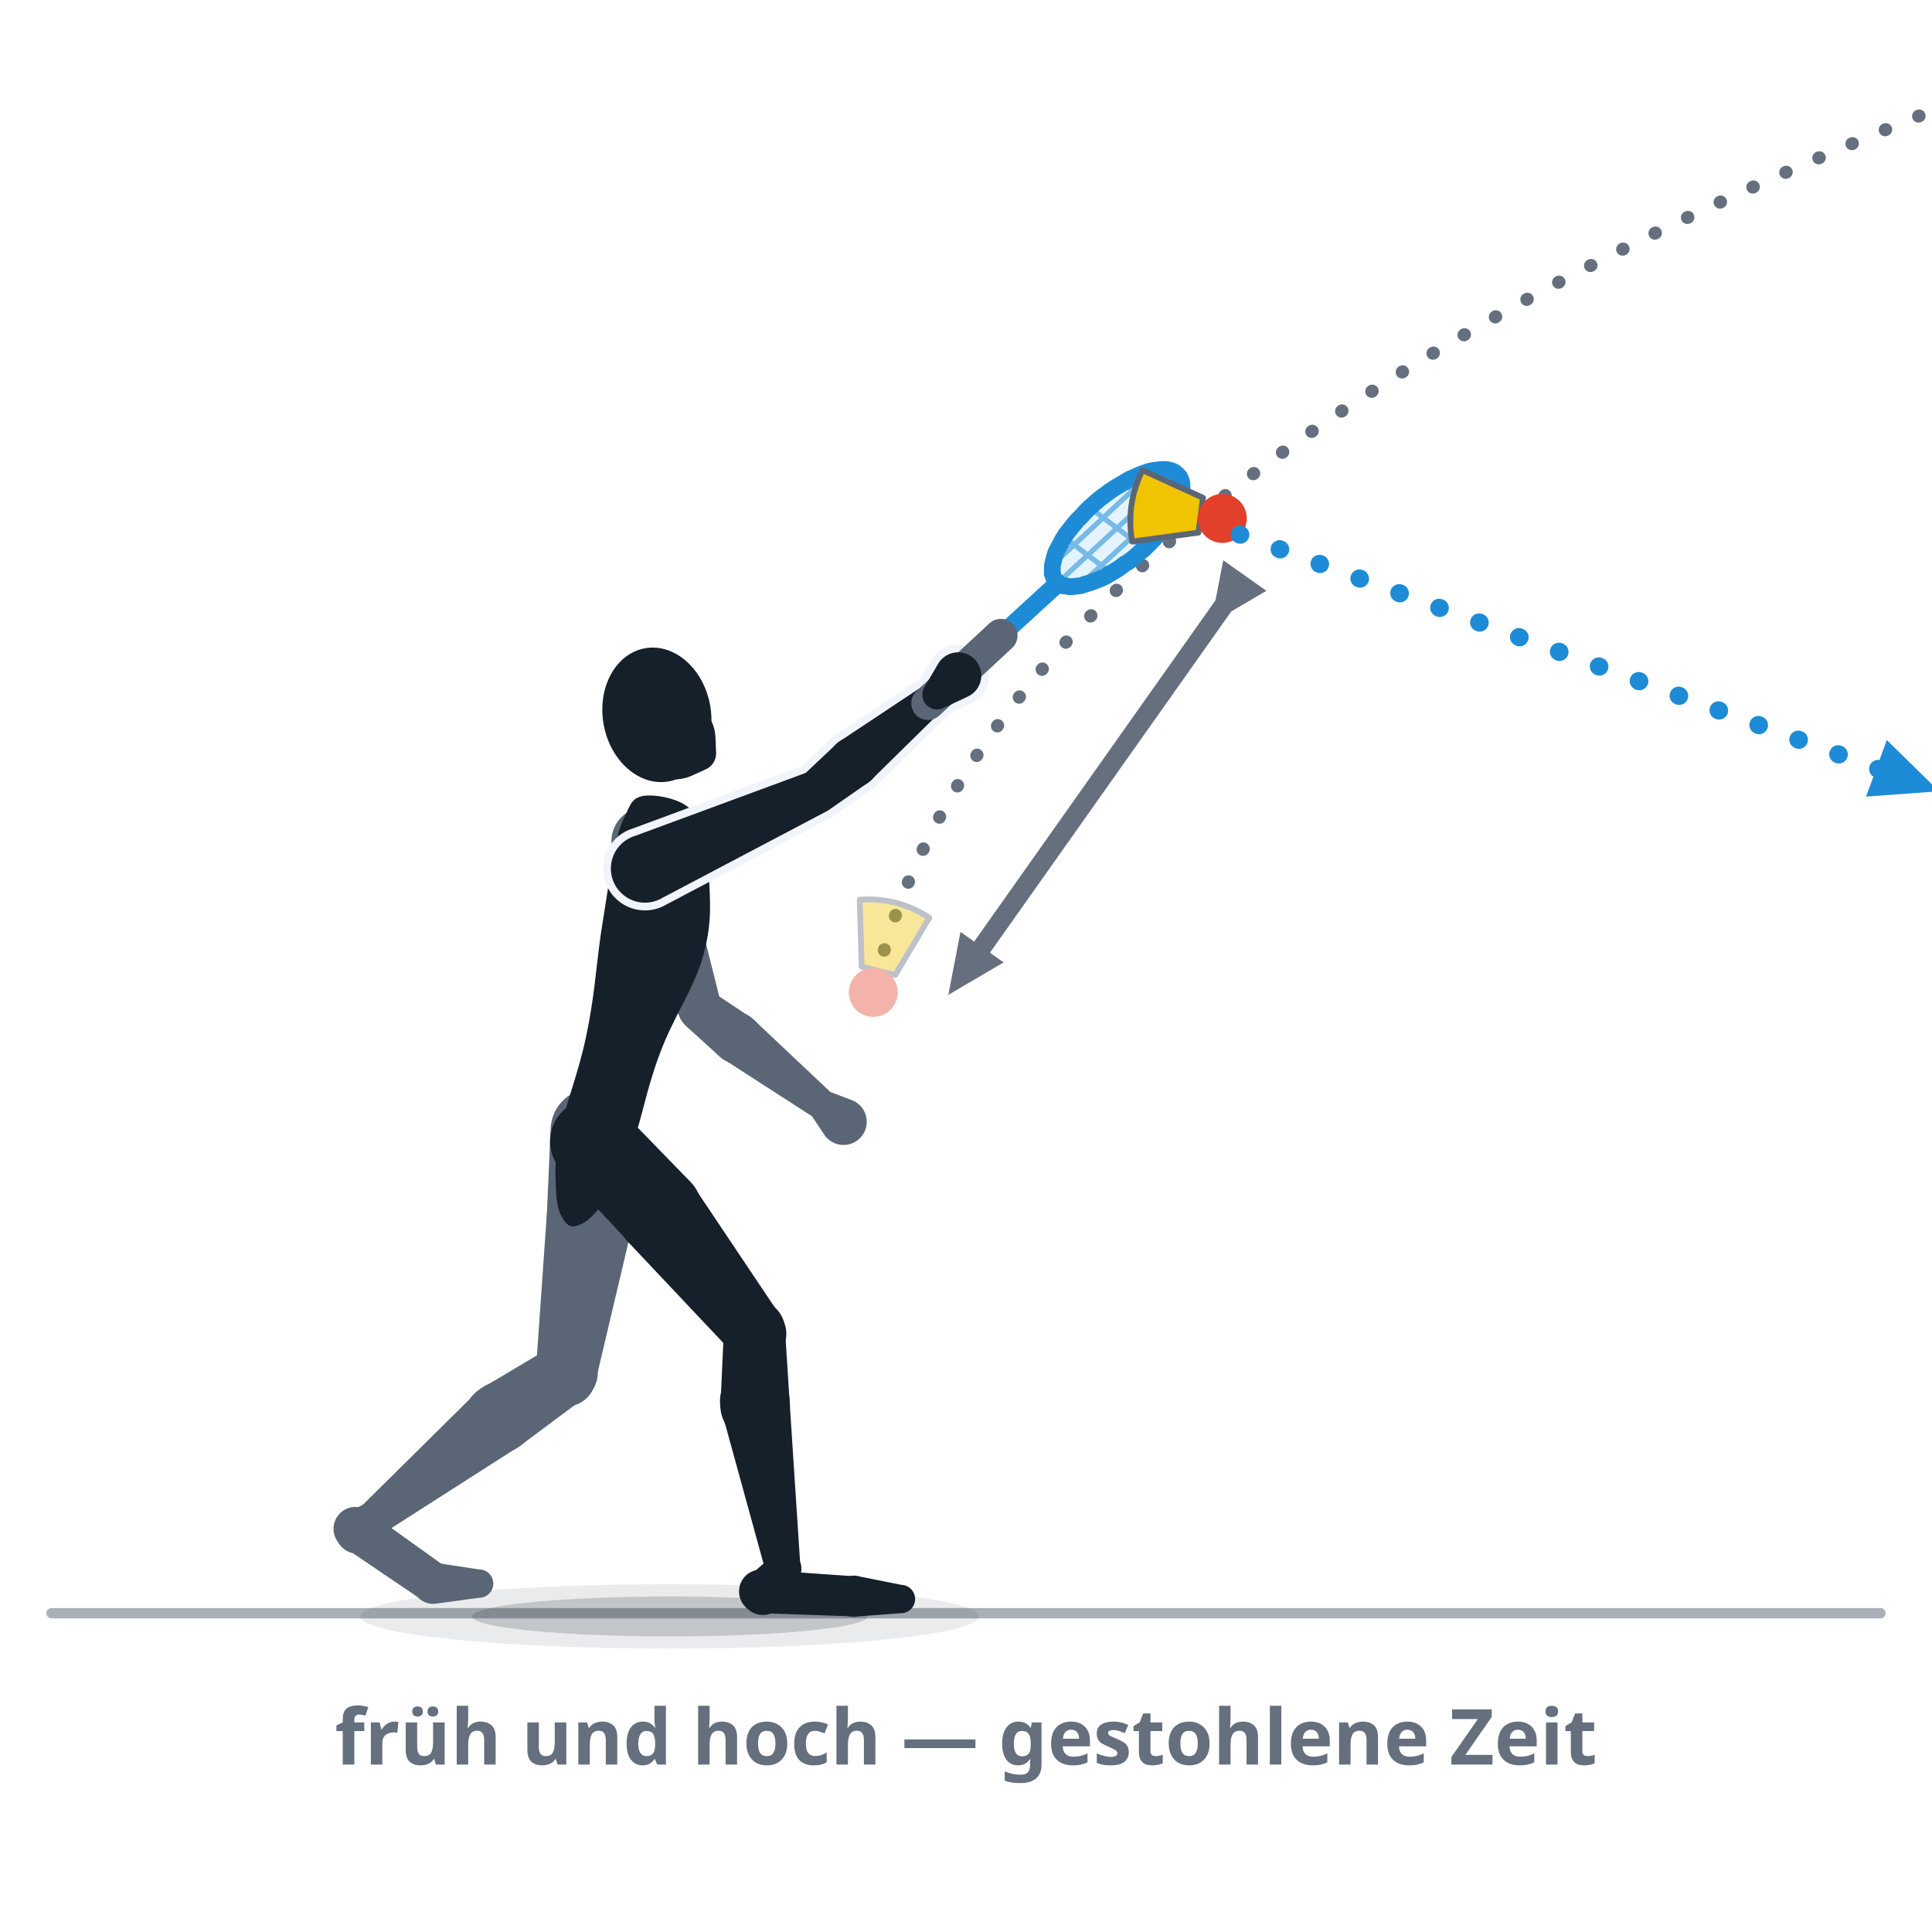
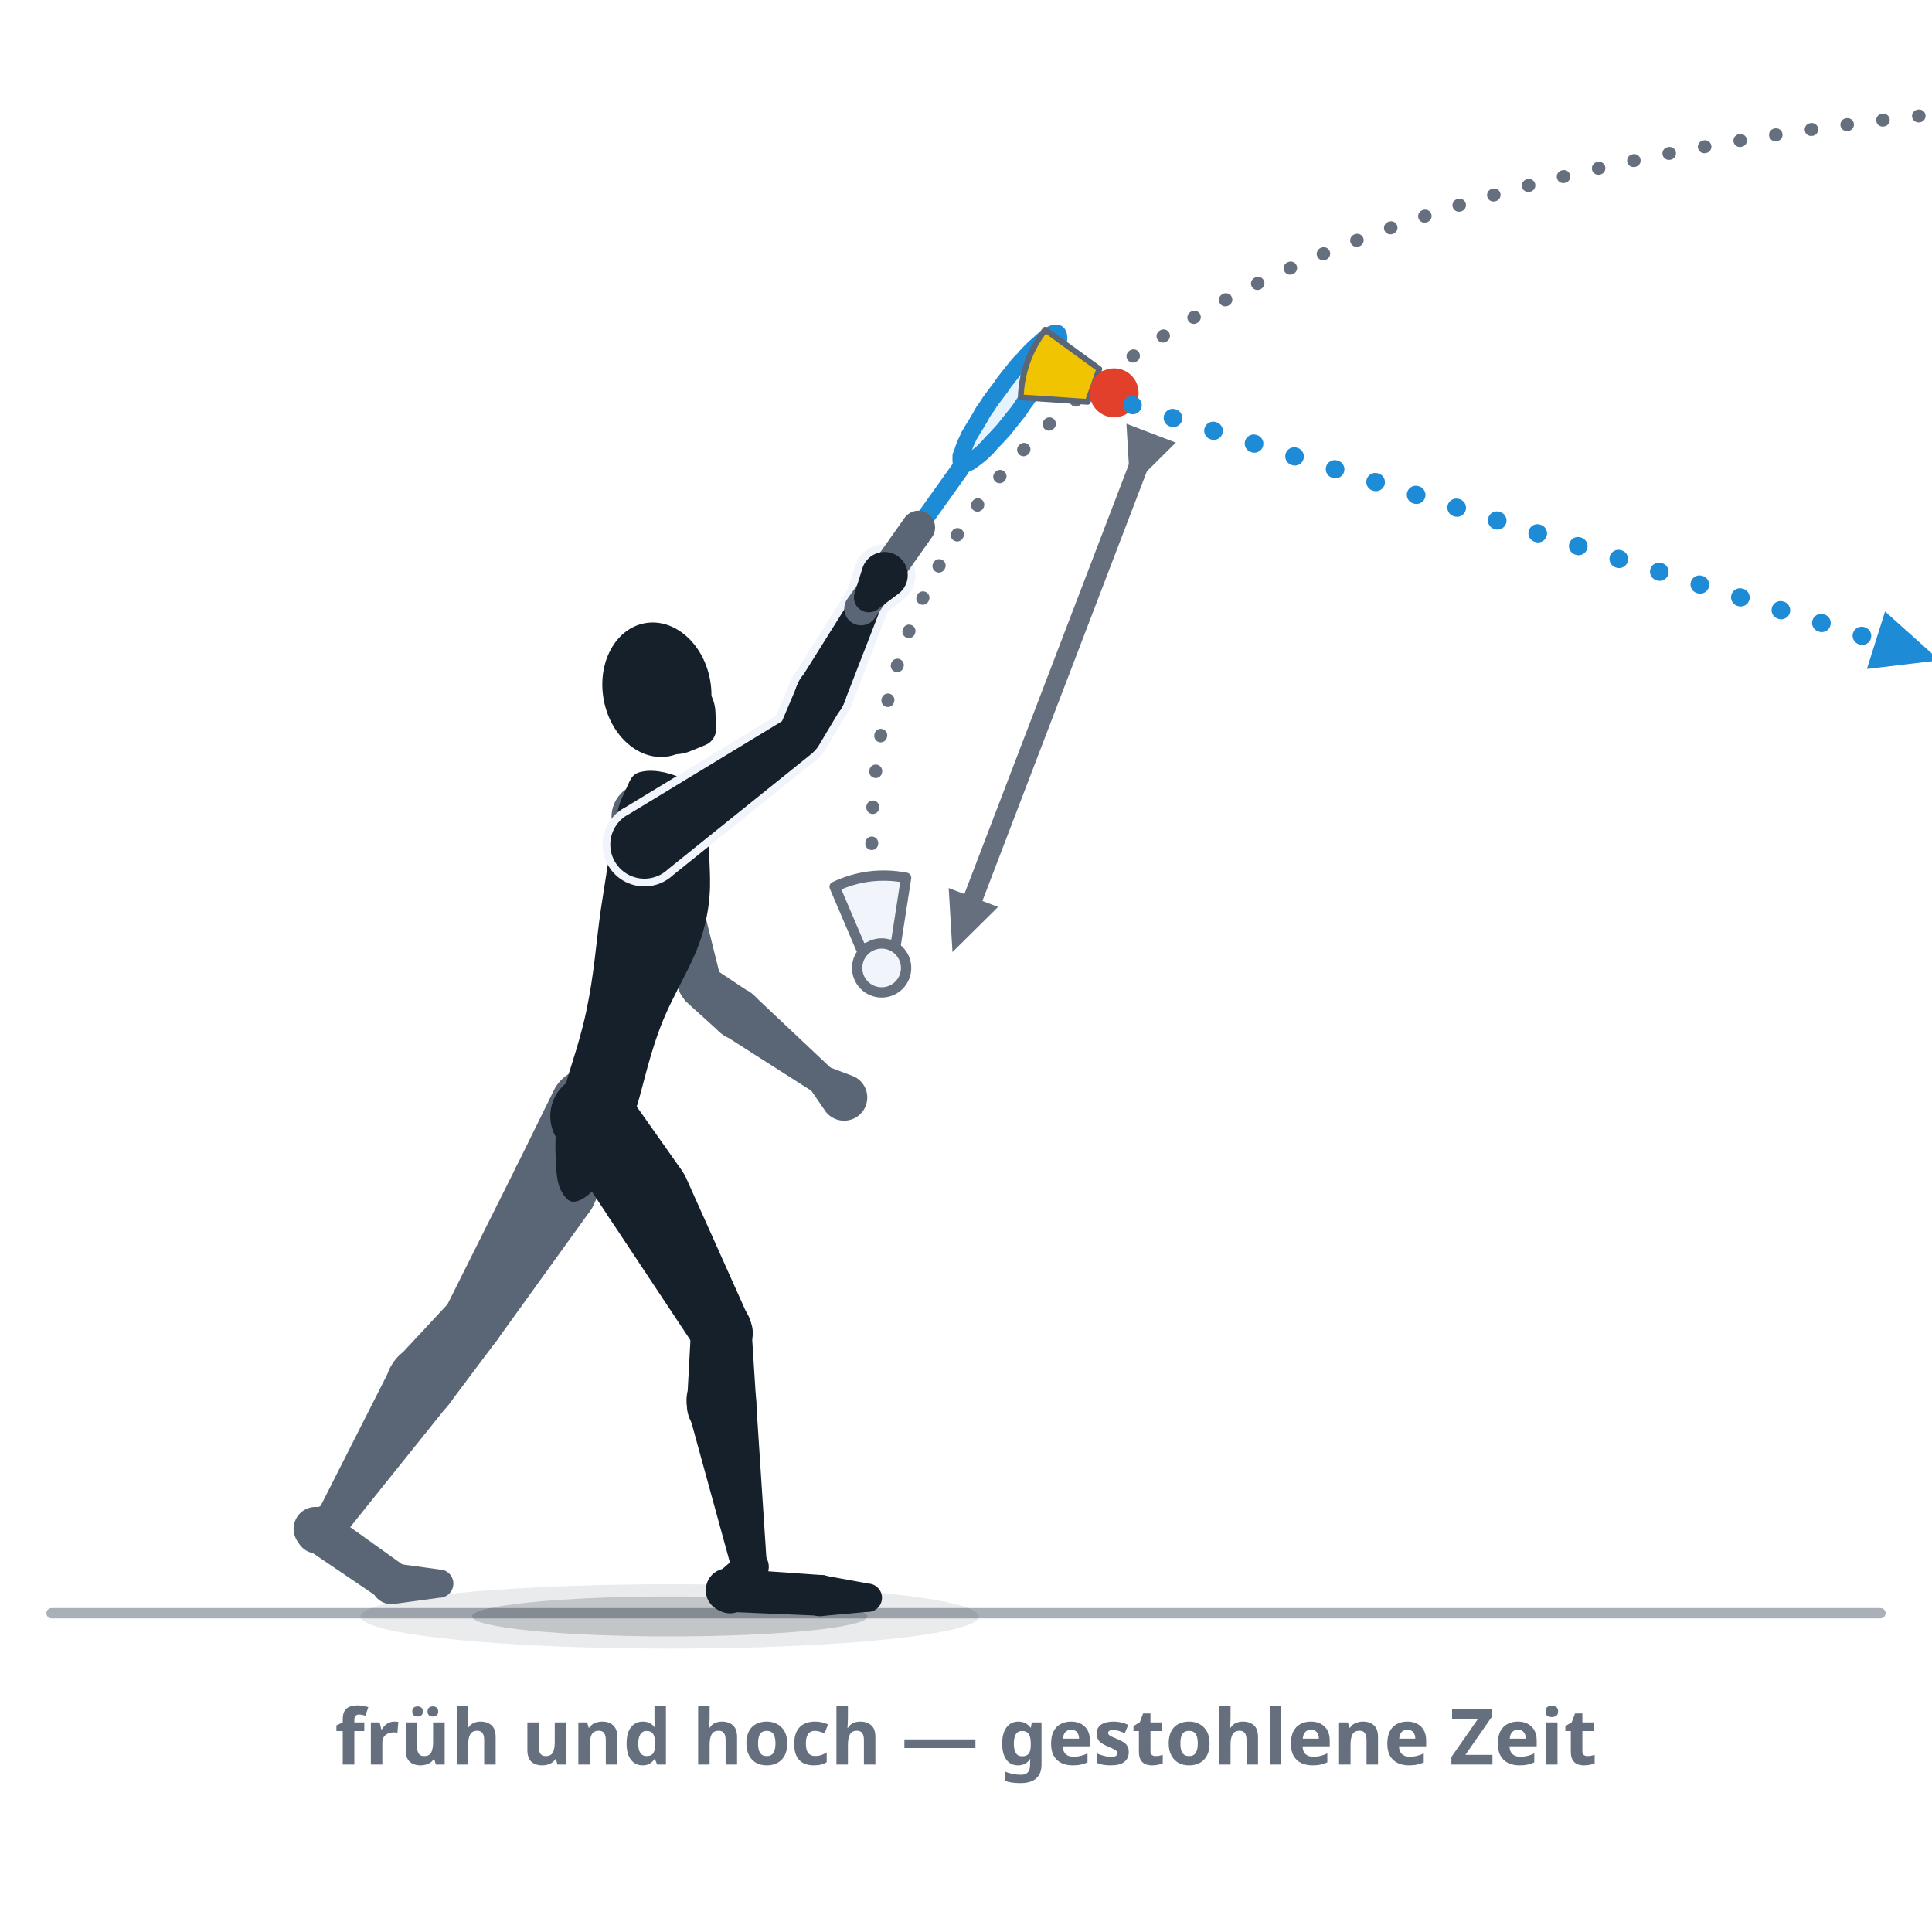
- <svg xmlns="http://www.w3.org/2000/svg" viewBox="0 0 300 300" role="img" data-quelle="figuren" aria-label="Den Speeder früh nehmen: Der Spieler schreitet in den Ball hinein, der schlagseitige Fuß vorn, und trifft kompakt am höchsten Punkt klar vor und über dem Körper. Die ankommende Flugbahn sinkt von rechts oben durch diesen frühen Treffpunkt weiter bis neben die Hüfte, wo ein blasser Speeder den späten Treffpunkt zeigt; die Strecke dazwischen ist die Zeit, die dem Gegner fehlt. Der Speeder geht flach nach vorn zurück.">
+ <svg xmlns="http://www.w3.org/2000/svg" viewBox="0 0 300 300" role="img" data-quelle="figuren" aria-label="Den Speeder früh nehmen: Der Spieler schreitet in den Ball hinein, der schlagseitige Fuß vorn, und trifft kompakt am höchsten Punkt klar vor und über dem Körper. Die ankommende Flugbahn sinkt von rechts oben durch diesen frühen Treffpunkt weiter bis dicht vor den Oberkörper, wo ein Speeder im Umriss den späten Treffpunkt zeigt; die Strecke dazwischen ist die Zeit, die dem Gegner fehlt. Der Speeder geht flach nach vorn zurück.">
  <style>
    .s-k{fill:var(--tinte,#16202b)}
    .s-f{fill:var(--tinte-2,#5a6675)}
    .s-x{fill:var(--flaeche-2,#f1f5fb);stroke:var(--flaeche-2,#f1f5fb);stroke-width:2.4;stroke-linejoin:round}
    .s-rf{fill:var(--primaer,#38a4f1);opacity:.14}
-     .s-rs{fill:none;stroke:var(--primaer-dunkel,#1e8bd6);stroke-width:.8;opacity:.55}
    .s-rr{fill:none;stroke:var(--primaer-dunkel,#1e8bd6);stroke-width:2.6;stroke-linejoin:round}
    .s-rh{fill:none;stroke:var(--primaer-dunkel,#1e8bd6);stroke-width:2.1;stroke-linecap:round;stroke-linejoin:round}
    .s-rsch{fill:none;stroke:var(--primaer-dunkel,#1e8bd6);stroke-width:2.8;stroke-linecap:round}
    .s-rg{fill:none;stroke:var(--tinte-2,#5a6675);stroke-width:5.2;stroke-linecap:round}
    .s-korb{fill:var(--speeder-korb,#f0c400);stroke:var(--tinte-2,#5a6675);stroke-width:.9;stroke-linejoin:round}
    .s-kappe{fill:var(--speeder-kappe,#e2402a)}
    .s-sch{fill:var(--schatten-boden,#16202b2e)}
    .s-schw{fill:var(--schatten-boden,#16202b2e);opacity:.5}
    .s-bahn{fill:none;stroke:var(--primaer-dunkel,#1e8bd6);stroke-width:2.8;stroke-dasharray:.1 6.5;stroke-linecap:round}
    .s-bahng{fill:none;stroke:var(--tinte-3,#656f7e);stroke-width:2;stroke-dasharray:.1 5.5;stroke-linecap:round}
    .s-wegv{fill:none;stroke:var(--tinte-3,#656f7e);stroke-width:3;stroke-linecap:round}
    .s-mk{fill:var(--primaer-dunkel,#1e8bd6)}
    .s-mkg{fill:var(--tinte-3,#656f7e)}
-     .s-geistsp{opacity:.4}
+     .s-spk{fill:var(--flaeche-2,#f1f5fb);stroke:var(--tinte-3,#656f7e);stroke-width:1.6;stroke-linejoin:round}
    .s-boden{fill:none;stroke:var(--tinte-3,#656f7e);stroke-width:1.6;opacity:.55;stroke-linecap:round}
    .st{fill:var(--tinte-3,#656f7e);font:600 12px/1 system-ui,sans-serif;text-anchor:middle}
  </style>
  <defs>
    <marker id="p015" viewBox="0 0 10 10" markerWidth="4.4" markerHeight="4.4" refX="5" refY="5" orient="auto">
      <path d="M1,1.2 L9.4,5 L1,8.8 Z" class="s-mk" />
    </marker>
    <marker id="g015" viewBox="0 0 10 10" markerWidth="3.6" markerHeight="3.6" refX="5" refY="5" orient="auto">
      <path d="M1,1.2 L9.4,5 L1,8.8 Z" class="s-mkg" />
    </marker>
  </defs>
  <path class="s-boden" d="M8,250.5L292,250.5" />
  <ellipse class="s-schw" cx="104" cy="251" rx="48" ry="5" />
  <ellipse class="s-sch" cx="104" cy="251" rx="30.7" ry="3.1" />
-   <path class="s-bahng" d="M298,18 Q 155.7,75.6 136.4,150.8" />
-   <g class="s-geistsp">
-     <path class="s-korb" d="M133.8,150.1L133.5,139.7Q139.4,139.3 144.3,142.5L139,151.4Z" />
-     <path class="s-kappe" d="M131.8,154.1a3.8,3.8 0 1 0 7.6,0a3.8,3.8 0 1 0 -7.6,0Z" />
+   <path class="s-bahng" d="M298,18 Q 122.4,37.3 136.4,146.9" />
+   <path class="s-spk" d="M133.7,147.3L129.6,137.7Q134.9,135.2 140.7,136.3L139.1,146.6Z" />
+   <path class="s-spk" d="M133.1,150.3a3.8,3.8 0 1 0 7.6,0a3.8,3.8 0 1 0 -7.6,0Z" />
+   <g class="s-f">
+     <path d="M86.2,168.9L80.3,180.9A6.7,6.7 0 1 0 92.4,186.6L97.9,174.4A6.5,6.5 0 0 0 86.2,168.9Z" />
+     <path d="M80.3,180.9L69.1,203.3A4.7,4.7 0 0 0 77.1,208.2L91.8,187.8A6.7,6.7 0 1 0 80.3,180.9Z" />
+     <path d="M69.8,202.2L61.7,210.9A5.4,5.4 0 1 0 69.9,217.8L77.1,208.2A4.7,4.7 0 0 0 69.8,202.2Z" />
+     <path d="M60.8,212.1L49.4,234.6A2.7,2.7 0 0 0 54,237.6L69.8,217.9A5.4,5.4 0 1 0 60.8,212.1Z" />
+     <path d="M50.7,233.4L48,234.7A3.4,3.4 0 1 0 52,239.9L53.9,237.6A2.7,2.7 0 0 0 50.7,233.4Z" />
+     <path d="M47.6,240.5L59.4,248.5A3.2,3.2 0 0 0 63,243.3L51.4,235A3.4,3.4 0 1 0 47.6,240.5Z" />
+     <path d="M61.6,249L68.2,248.1A2.2,2.2 0 0 0 68.2,243.7L61.6,242.8A3.2,3.2 0 1 0 61.6,249Z" />
  </g>
  <g class="s-f">
-     <path d="M85.5,175.3L84.9,188.9A6.7,6.7 0 1 0 98.3,189.3L98.5,175.7A6.5,6.5 0 0 0 85.5,175.3Z" />
-     <path d="M84.9,188.7L83.2,213A4.7,4.7 0 0 0 92.5,214.4L98.1,190.7A6.7,6.7 0 1 0 84.9,188.7Z" />
-     <path d="M85.5,209.2L74.9,215.5A5.4,5.4 0 1 0 80.9,224.4L90.7,217.1A4.7,4.7 0 0 0 85.5,209.2Z" />
-     <path d="M73.9,216.3L56.1,233.9A2.7,2.7 0 0 0 59.5,238.1L80.6,224.6A5.4,5.4 0 1 0 73.9,216.3Z" />
-     <path d="M56.9,233.4L54.2,234.7A3.4,3.4 0 1 0 58.2,239.9L60.1,237.6A2.7,2.7 0 0 0 56.9,233.4Z" />
-     <path d="M53.8,240.5L65.6,248.5A3.2,3.2 0 0 0 69.2,243.3L57.6,235A3.4,3.4 0 1 0 53.8,240.5Z" />
-     <path d="M67.8,249L74.4,248.1A2.2,2.2 0 0 0 74.4,243.7L67.8,242.7A3.2,3.2 0 1 0 67.8,249Z" />
+     <path d="M95.6,129.4L105.6,154.2A3.4,3.4 0 0 0 112,152.2L105.5,126.1A5.3,5.3 0 1 0 95.6,129.4Z" />
+     <path d="M106.5,155.5L111.8,160.3A3.9,3.9 0 1 0 116.6,154.2L110.6,150.2A3.4,3.4 0 0 0 106.5,155.5Z" />
+     <path d="M112.4,160.7L126.5,169.7A2.3,2.3 0 0 0 129.3,166.1L117.1,154.6A3.9,3.9 0 1 0 112.4,160.7Z" />
  </g>
  <g class="s-f">
-     <path d="M95.6,133.2L105.6,158.1A3.4,3.4 0 0 0 112,156L105.5,130A5.3,5.3 0 1 0 95.6,133.2Z" />
-     <path d="M106.5,159.3L111.8,164.1A3.9,3.9 0 1 0 116.6,158L110.6,154A3.4,3.4 0 0 0 106.5,159.3Z" />
-     <path d="M112.4,164.5L126.5,173.6A2.3,2.3 0 0 0 129.3,169.9L117.1,158.4A3.9,3.9 0 1 0 112.4,164.5Z" />
-   </g>
-   <g class="s-f">
-     <path d="M125.8,172.9L128,176.2A3.6,3.6 0 1 0 132.2,170.8L128.5,169.4A2.3,2.3 0 0 0 125.8,172.9Z" />
+     <path d="M125.8,169.1L128,172.3A3.6,3.6 0 1 0 132.2,167L128.5,165.6A2.3,2.3 0 0 0 125.8,169.1Z" />
  </g>
  <g class="s-k">
-     <path d="M106.4,125C108.2,126.2 107.8,127.1 108.5,129.3C109.3,131.5 110,132.1 110.1,136C110.2,139.8 110.7,142.9 109.2,148.4C107.6,153.9 104.7,157.6 102.5,163.5C100.3,169.3 99.8,173.3 98.2,177.7C96.5,182.2 95.9,183.3 94.3,185.8C92.7,188.2 91.7,189.3 90.4,190C89,190.7 88.3,190.6 87.5,189.4C86.7,188.2 86.4,186.9 86.3,184.1C86.2,181.3 86.1,180 87.1,175.4C88,170.8 89.7,167.1 91,161C92.3,154.9 92.5,150.7 93.3,145C94.2,139.4 94.6,136.4 95.3,132.8C96,129.2 96.1,128.7 97,126.8C97.9,125 98,124 99.8,123.6C101.7,123.3 104.7,123.9 106.4,125Z" />
-     <path d="M87.2,181.7L97.2,192.4A6.7,6.7 0 1 0 106.9,183.2L96.7,172.7A6.5,6.5 0 0 0 87.2,181.7Z" />
-     <path d="M97.2,192.5L113.7,210A4.7,4.7 0 0 0 121.1,204.2L107.7,184.2A6.7,6.7 0 1 0 97.2,192.5Z" />
-     <path d="M112.4,206.6L111.9,217.6A5.4,5.4 0 1 0 122.6,217.5L121.9,206.5A4.7,4.7 0 0 0 112.4,206.6Z" />
-     <path d="M112.1,219.3L119,244.4A2.7,2.7 0 0 0 124.3,243.5L122.6,217.5A5.4,5.4 0 1 0 112.1,219.3Z" />
-     <path d="M119.8,241.7L116.5,244.6A3.4,3.4 0 1 0 121.5,248.9L123.9,245.2A2.7,2.7 0 0 0 119.8,241.7Z" />
-     <path d="M118.5,250.5L132.8,251A3.2,3.2 0 0 0 133.1,244.8L118.9,243.8A3.4,3.4 0 1 0 118.5,250.5Z" />
-     <path d="M133.2,251L139.8,250.5A2.2,2.2 0 0 0 140,246.1L133.5,244.8A3.2,3.2 0 1 0 133.2,251Z" />
+     <path d="M106.4,121.2C108.2,122.3 107.8,123.2 108.5,125.4C109.3,127.6 110,128.3 110.1,132.1C110.2,135.9 110.7,139.1 109.2,144.6C107.6,150.1 104.7,153.8 102.5,159.6C100.3,165.5 99.8,169.4 98.2,173.9C96.5,178.4 95.9,179.5 94.3,181.9C92.7,184.4 91.7,185.4 90.4,186.2C89,186.9 88.3,186.7 87.5,185.5C86.7,184.4 86.4,183 86.3,180.2C86.2,177.4 86.1,176.1 87.1,171.5C88,166.9 89.7,163.2 91,157.2C92.3,151.1 92.5,146.8 93.3,141.2C94.2,135.5 94.6,132.6 95.3,128.9C96,125.3 96.1,124.8 97,123C97.9,121.1 98,120.1 99.8,119.8C101.7,119.4 104.7,120.1 106.4,121.2Z" />
+     <path d="M86.6,177L94.6,189.1A6.7,6.7 0 1 0 105.7,181.5L97.3,169.6A6.5,6.5 0 0 0 86.6,177Z" />
+     <path d="M94.6,189.1L108,209.3A4.7,4.7 0 0 0 116.3,204.7L106.4,182.6A6.7,6.7 0 1 0 94.6,189.1Z" />
+     <path d="M107.3,206.4L106.7,217.5A5.4,5.4 0 1 0 117.4,217.4L116.7,206.4A4.7,4.7 0 0 0 107.3,206.4Z" />
+     <path d="M106.9,219.2L113.8,244.3A2.7,2.7 0 0 0 119.1,243.4L117.4,217.4A5.4,5.4 0 1 0 106.9,219.2Z" />
+     <path d="M114.6,241.5L111.3,244.4A3.4,3.4 0 1 0 116.3,248.8L118.7,245.1A2.7,2.7 0 0 0 114.6,241.5Z" />
+     <path d="M113.4,250.3L127.6,250.9A3.2,3.2 0 0 0 128,244.6L113.7,243.6A3.4,3.4 0 1 0 113.4,250.3Z" />
+     <path d="M128,250.9L134.6,250.3A2.2,2.2 0 0 0 134.9,245.9L128.3,244.7A3.2,3.2 0 1 0 128,250.9Z" />
  </g>
  <g class="s-k">
-     <ellipse cx="102" cy="111" rx="8.4" ry="10.5" transform="rotate(-10.1 102 111)" />
-     <path d="M107.3,120.5L109.5,119.5A2.7,2.7 0 0 0 111.2,117L111.1,114.6A6.3,6.3 0 1 0 107.3,120.5Z" />
+     <ellipse cx="102" cy="107.1" rx="8.4" ry="10.5" transform="rotate(-10.1 102 107.1)" />
+     <path d="M107.3,116.6L109.5,115.7A2.7,2.7 0 0 0 111.2,113.1L111.1,110.7A6.3,6.3 0 1 0 107.3,116.6Z" />
  </g>
  <g class="s-x">
-     <path d="M102.9,139.4L128.5,125.9A3.4,3.4 0 0 0 125.7,119.8L98.6,129.8A5.3,5.3 0 1 0 102.9,139.4Z" />
-     <path d="M128.8,125.7L134.7,121.6A3.9,3.9 0 1 0 129.9,115.5L124.6,120.5A3.4,3.4 0 0 0 128.8,125.7Z" />
-     <path d="M135.2,121.2L147.2,109.4A2.3,2.3 0 0 0 144.4,105.8L130.4,115.1A3.9,3.9 0 1 0 135.2,121.2Z" />
-     <path d="M146.6,109.9L150.2,108.2A3.6,3.6 0 1 0 145.6,103.2L143.6,106.6A2.3,2.3 0 0 0 146.6,109.9Z" />
+     <path d="M103.7,135L126.2,116.9A3.4,3.4 0 0 0 122.4,111.4L97.7,126.4A5.3,5.3 0 1 0 103.7,135Z" />
+     <path d="M127,116L130.7,109.8A3.9,3.9 0 1 0 123.8,106.4L121,113A3.4,3.4 0 0 0 127,116Z" />
+     <path d="M131,109.3L137.1,93.6A2.3,2.3 0 0 0 133,91.6L124.1,105.8A3.9,3.9 0 1 0 131,109.3Z" />
+     <path d="M136.3,94.6L139.5,92.2A3.6,3.6 0 1 0 133.9,88.3L132.7,92.1A2.3,2.3 0 0 0 136.3,94.6Z" />
  </g>
  <g class="s-k">
-     <path d="M102.9,139.4L128.5,125.9A3.4,3.4 0 0 0 125.7,119.8L98.6,129.8A5.3,5.3 0 1 0 102.9,139.4Z" />
-     <path d="M128.8,125.7L134.7,121.6A3.9,3.9 0 1 0 129.9,115.5L124.6,120.5A3.4,3.4 0 0 0 128.8,125.7Z" />
-     <path d="M135.2,121.2L147.2,109.4A2.3,2.3 0 0 0 144.4,105.8L130.4,115.1A3.9,3.9 0 1 0 135.2,121.2Z" />
+     <path d="M103.7,135L126.2,116.9A3.4,3.4 0 0 0 122.4,111.4L97.7,126.4A5.3,5.3 0 1 0 103.7,135Z" />
+     <path d="M127,116L130.7,109.8A3.9,3.9 0 1 0 123.8,106.4L121,113A3.4,3.4 0 0 0 127,116Z" />
+     <path d="M131,109.3L137.1,93.6A2.3,2.3 0 0 0 133,91.6L124.1,105.8A3.9,3.9 0 1 0 131,109.3Z" />
  </g>
-   <path class="s-rf" d="M182.6,73.5C182.4,73.3 182.2,73.2 181.9,73.1C181.6,73 181.2,72.9 180.9,72.9C180.5,72.9 180.1,72.9 179.7,73C179.3,73 178.9,73.1 178.4,73.2C177.9,73.4 177.5,73.5 177,73.7C176.5,73.9 176,74.2 175.4,74.4C174.9,74.7 174.4,75 173.9,75.3C173.3,75.6 172.8,76 172.3,76.3C171.8,76.7 171.2,77.1 170.7,77.5C170.2,77.9 169.7,78.4 169.2,78.8C168.8,79.2 168.3,79.7 167.9,80.2C167.4,80.6 167,81.1 166.6,81.6C166.2,82.1 165.9,82.5 165.5,83C165.2,83.5 164.9,83.9 164.7,84.4C164.4,84.9 164.2,85.3 164,85.7C163.8,86.2 163.7,86.6 163.6,87C163.5,87.4 163.4,87.8 163.4,88.1C163.4,88.5 163.4,88.8 163.4,89.1C163.5,89.4 163.6,89.6 163.7,89.9C163.9,90.1 164.1,90.3 164.3,90.5C164.5,90.7 164.8,90.8 165.1,90.9C165.4,91 165.7,91 166,91.1C166.4,91.1 166.8,91.1 167.2,91C167.6,91 168.1,90.9 168.5,90.7C169,90.6 169.5,90.4 170,90.2C170.4,90.1 171,89.8 171.5,89.6C172,89.3 172.5,89 173,88.7C173.6,88.4 174.1,88 174.6,87.6C175.2,87.3 175.7,86.9 176.2,86.5C176.7,86 177.2,85.6 177.7,85.2C178.2,84.7 178.6,84.3 179.1,83.8C179.5,83.3 179.9,82.9 180.3,82.4C180.7,81.9 181.1,81.4 181.4,81C181.7,80.5 182,80 182.3,79.6C182.5,79.1 182.7,78.7 182.9,78.2C183.1,77.8 183.3,77.4 183.4,77C183.5,76.6 183.5,76.2 183.5,75.9C183.6,75.5 183.5,75.2 183.5,74.9C183.4,74.6 183.3,74.3 183.2,74.1C183,73.9 182.9,73.7 182.6,73.5Z" />
-   <path class="s-rs" d="M168.2,90.4L183,76.7M164.9,89.9L182,74.1M164,87.2L178.7,73.5M172.2,88.7L165.6,83.7M177.3,84.9L169.6,79.1M181.4,80.2L174.7,75.2" />
-   <path class="s-rh" d="M166.5,91.3L163.7,91.1L163.2,88.7" />
-   <path class="s-rsch" d="M155.4,98.7L163.7,91.1" />
-   <path class="s-rr" d="M182.6,73.5C182.4,73.3 182.2,73.2 181.9,73.1C181.6,73 181.2,72.9 180.9,72.9C180.5,72.9 180.1,72.9 179.7,73C179.3,73 178.9,73.1 178.4,73.2C177.9,73.4 177.5,73.5 177,73.7C176.5,73.9 176,74.2 175.4,74.4C174.9,74.7 174.4,75 173.9,75.3C173.3,75.6 172.8,76 172.3,76.3C171.8,76.7 171.2,77.1 170.7,77.5C170.2,77.9 169.7,78.4 169.2,78.8C168.8,79.2 168.3,79.7 167.9,80.2C167.4,80.6 167,81.1 166.6,81.6C166.2,82.1 165.9,82.5 165.5,83C165.2,83.5 164.9,83.9 164.7,84.4C164.4,84.9 164.2,85.3 164,85.7C163.8,86.2 163.7,86.6 163.6,87C163.5,87.4 163.4,87.8 163.4,88.1C163.4,88.5 163.4,88.8 163.4,89.1C163.5,89.4 163.6,89.6 163.7,89.9C163.9,90.1 164.1,90.3 164.3,90.5C164.5,90.7 164.8,90.8 165.1,90.9C165.4,91 165.7,91 166,91.1C166.4,91.1 166.8,91.1 167.2,91C167.6,91 168.1,90.9 168.5,90.7C169,90.6 169.5,90.4 170,90.2C170.4,90.1 171,89.8 171.5,89.6C172,89.3 172.5,89 173,88.7C173.6,88.4 174.1,88 174.6,87.6C175.2,87.3 175.7,86.9 176.2,86.5C176.7,86 177.2,85.6 177.7,85.2C178.2,84.7 178.6,84.3 179.1,83.8C179.5,83.3 179.9,82.9 180.3,82.4C180.7,81.9 181.1,81.4 181.4,81C181.7,80.5 182,80 182.3,79.6C182.5,79.1 182.7,78.7 182.9,78.2C183.1,77.8 183.3,77.4 183.4,77C183.5,76.6 183.5,76.2 183.5,75.9C183.6,75.5 183.5,75.2 183.5,74.9C183.4,74.6 183.3,74.3 183.2,74.1C183,73.9 182.9,73.7 182.6,73.5Z" />
-   <path class="s-rg" d="M144.1,109.2L155.4,98.7" />
+   <path class="s-rf" d="M164,51.7C163.9,51.7 163.7,51.7 163.5,51.8C163.4,51.8 163.1,52 162.9,52.1C162.7,52.3 162.4,52.4 162.1,52.7C161.8,52.9 161.5,53.2 161.2,53.5C160.8,53.8 160.5,54.1 160.1,54.5C159.8,54.8 159.4,55.2 159,55.7C158.6,56.1 158.2,56.5 157.8,57C157.4,57.5 157,58 156.6,58.5C156.2,59 155.8,59.5 155.5,60C155.1,60.5 154.7,61.1 154.3,61.6C153.9,62.1 153.5,62.7 153.2,63.2C152.8,63.7 152.5,64.2 152.2,64.8C151.9,65.3 151.6,65.8 151.3,66.3C151,66.7 150.8,67.2 150.5,67.6C150.3,68.1 150.1,68.5 149.9,68.9C149.8,69.3 149.6,69.6 149.5,70C149.4,70.3 149.3,70.6 149.2,70.8C149.2,71.1 149.2,71.3 149.2,71.5C149.2,71.7 149.2,71.8 149.3,71.9C149.4,72 149.5,72.1 149.6,72.1C149.7,72.1 149.9,72.1 150.1,72C150.3,71.9 150.5,71.8 150.7,71.7C151,71.5 151.2,71.3 151.5,71.1C151.8,70.9 152.1,70.6 152.5,70.3C152.8,70 153.1,69.7 153.5,69.3C153.8,68.9 154.2,68.5 154.6,68.1C155,67.7 155.4,67.2 155.8,66.8C156.2,66.3 156.6,65.8 157,65.3C157.4,64.8 157.8,64.3 158.2,63.8C158.6,63.2 158.9,62.7 159.3,62.2C159.7,61.6 160.1,61.1 160.4,60.6C160.8,60.1 161.1,59.5 161.4,59C161.7,58.5 162,58 162.3,57.5C162.6,57 162.9,56.6 163.1,56.1C163.3,55.7 163.5,55.3 163.7,54.9C163.9,54.5 164,54.1 164.1,53.8C164.2,53.5 164.3,53.2 164.4,52.9C164.4,52.7 164.5,52.5 164.4,52.3C164.4,52.1 164.4,52 164.3,51.9C164.3,51.8 164.2,51.7 164,51.7Z" />
+   <path class="s-rh" d="M151,71.6L149.1,72.8L149,71.3" />
+   <path class="s-rsch" d="M142.6,81.9L149.1,72.8" />
+   <path class="s-rr" d="M164,51.7C163.9,51.7 163.7,51.7 163.5,51.8C163.4,51.8 163.1,52 162.9,52.1C162.7,52.3 162.4,52.4 162.1,52.7C161.8,52.9 161.5,53.2 161.2,53.5C160.8,53.8 160.5,54.1 160.1,54.5C159.8,54.8 159.4,55.2 159,55.7C158.6,56.1 158.2,56.5 157.8,57C157.4,57.5 157,58 156.6,58.5C156.2,59 155.8,59.5 155.5,60C155.1,60.5 154.7,61.1 154.3,61.6C153.9,62.1 153.5,62.7 153.2,63.2C152.8,63.7 152.5,64.2 152.2,64.8C151.9,65.3 151.6,65.8 151.3,66.3C151,66.7 150.8,67.2 150.5,67.6C150.3,68.1 150.1,68.5 149.9,68.9C149.8,69.3 149.6,69.6 149.5,70C149.4,70.3 149.3,70.6 149.2,70.8C149.2,71.1 149.2,71.3 149.2,71.5C149.2,71.7 149.2,71.8 149.3,71.9C149.4,72 149.5,72.1 149.6,72.1C149.7,72.1 149.9,72.1 150.1,72C150.3,71.9 150.5,71.8 150.7,71.7C151,71.5 151.2,71.3 151.5,71.1C151.8,70.9 152.1,70.6 152.5,70.3C152.8,70 153.1,69.7 153.5,69.3C153.8,68.9 154.2,68.5 154.6,68.1C155,67.7 155.4,67.2 155.8,66.8C156.2,66.3 156.6,65.8 157,65.3C157.4,64.8 157.8,64.3 158.2,63.8C158.6,63.2 158.9,62.7 159.3,62.2C159.7,61.6 160.1,61.1 160.4,60.6C160.8,60.1 161.1,59.5 161.4,59C161.7,58.5 162,58 162.3,57.5C162.6,57 162.9,56.6 163.1,56.1C163.3,55.7 163.5,55.3 163.7,54.9C163.9,54.5 164,54.1 164.1,53.8C164.2,53.5 164.3,53.2 164.4,52.9C164.4,52.7 164.5,52.5 164.4,52.3C164.4,52.1 164.4,52 164.3,51.9C164.3,51.8 164.2,51.7 164,51.7Z" />
+   <path class="s-rg" d="M133.7,94.5L142.6,81.9" />
  <g class="s-k">
-     <path d="M146.6,109.9L150.2,108.2A3.6,3.6 0 1 0 145.6,103.2L143.6,106.6A2.3,2.3 0 0 0 146.6,109.9Z" />
+     <path d="M136.3,94.6L139.5,92.2A3.6,3.6 0 1 0 133.9,88.3L132.7,92.1A2.3,2.3 0 0 0 136.3,94.6Z" />
  </g>
-   <path class="s-korb" d="M186.1,82.7L175.8,84.1Q174.8,78.3 177.4,73L186.8,77.3Z" />
-   <path class="s-kappe" d="M186,80.5a3.8,3.8 0 1 0 7.6,0a3.8,3.8 0 1 0 -7.6,0Z" />
-   <path class="s-bahn" d="M192.5,83 L296,121" marker-end="url(#p015)" />
-   <path class="s-wegv" d="M190.8,92.9L150,150.6" marker-start="url(#g015)" marker-end="url(#g015)" />
+   <path class="s-korb" d="M168.9,62.4L158.5,61.7Q158.7,55.9 162.3,51.2L170.7,57.3Z" />
+   <path class="s-kappe" d="M169.2,61a3.8,3.8 0 1 0 7.6,0a3.8,3.8 0 1 0 -7.6,0Z" />
+   <path class="s-bahn" d="M175.8,62.9 L296,100.9" marker-end="url(#p015)" />
+   <path class="s-wegv" d="M177.2,71.3L149.6,143.4" marker-start="url(#g015)" marker-end="url(#g015)" />
  <text class="st" x="150" y="274">früh und hoch — gestohlene Zeit</text>
</svg>
